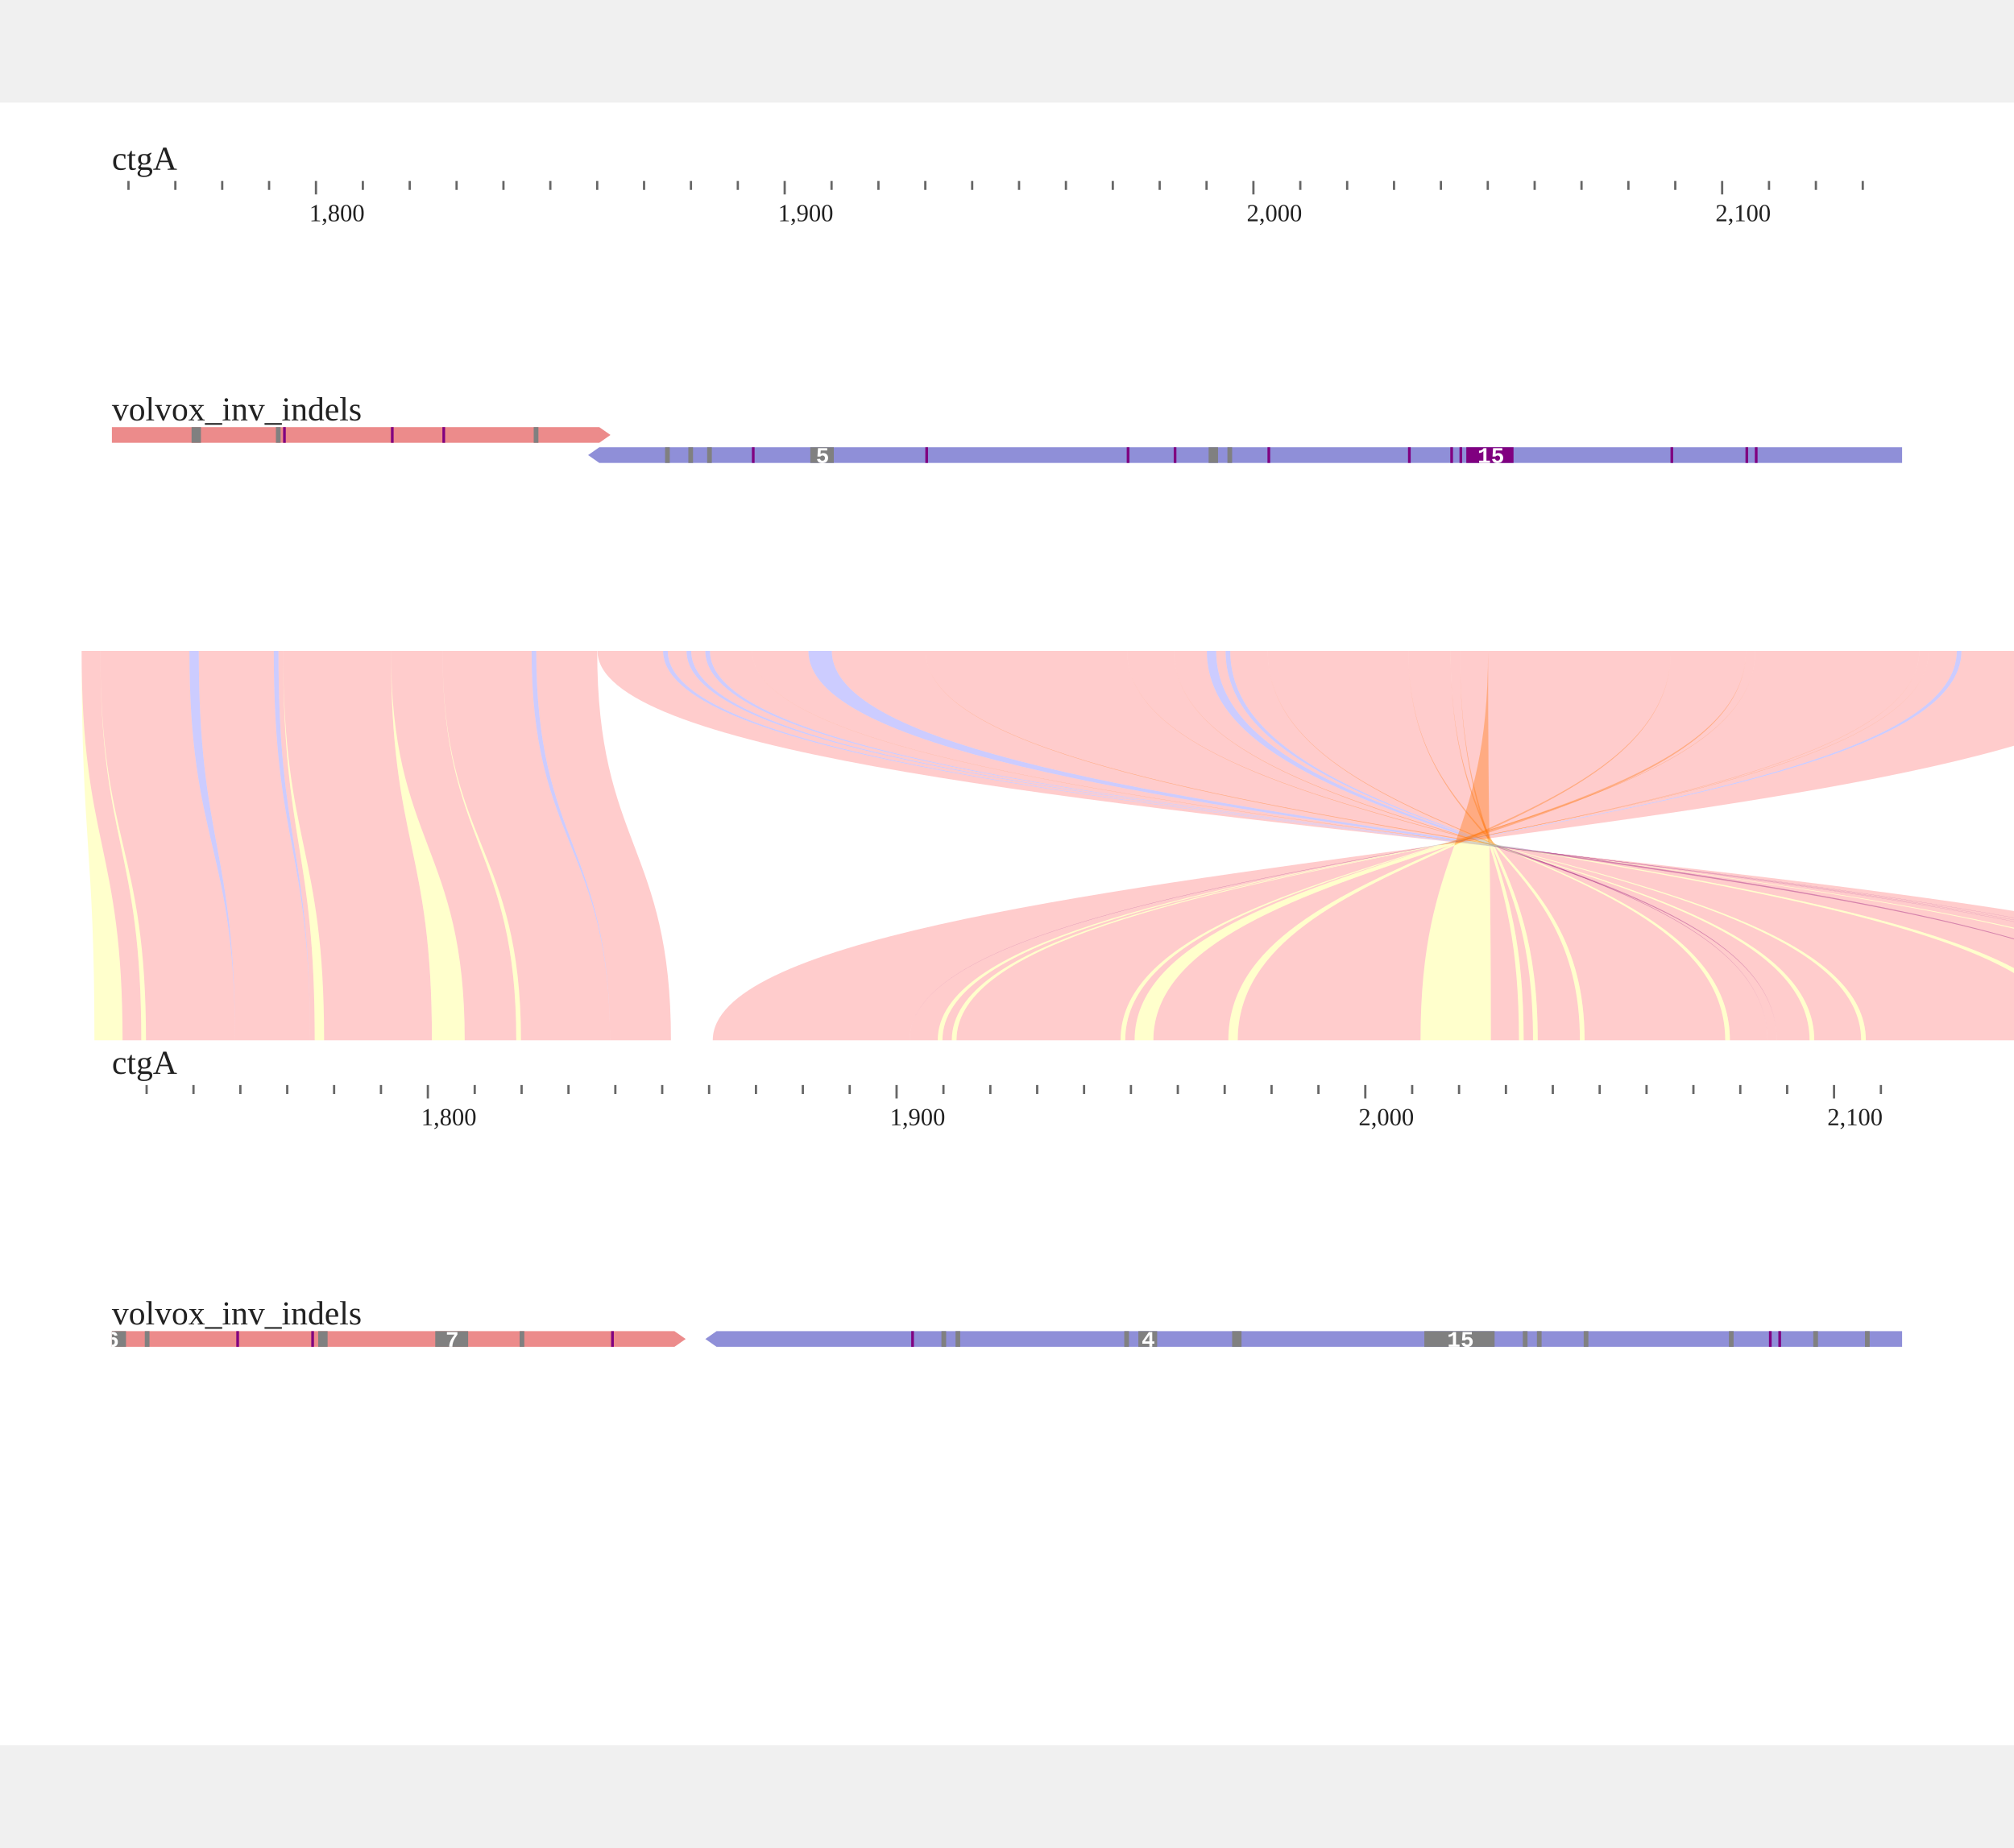
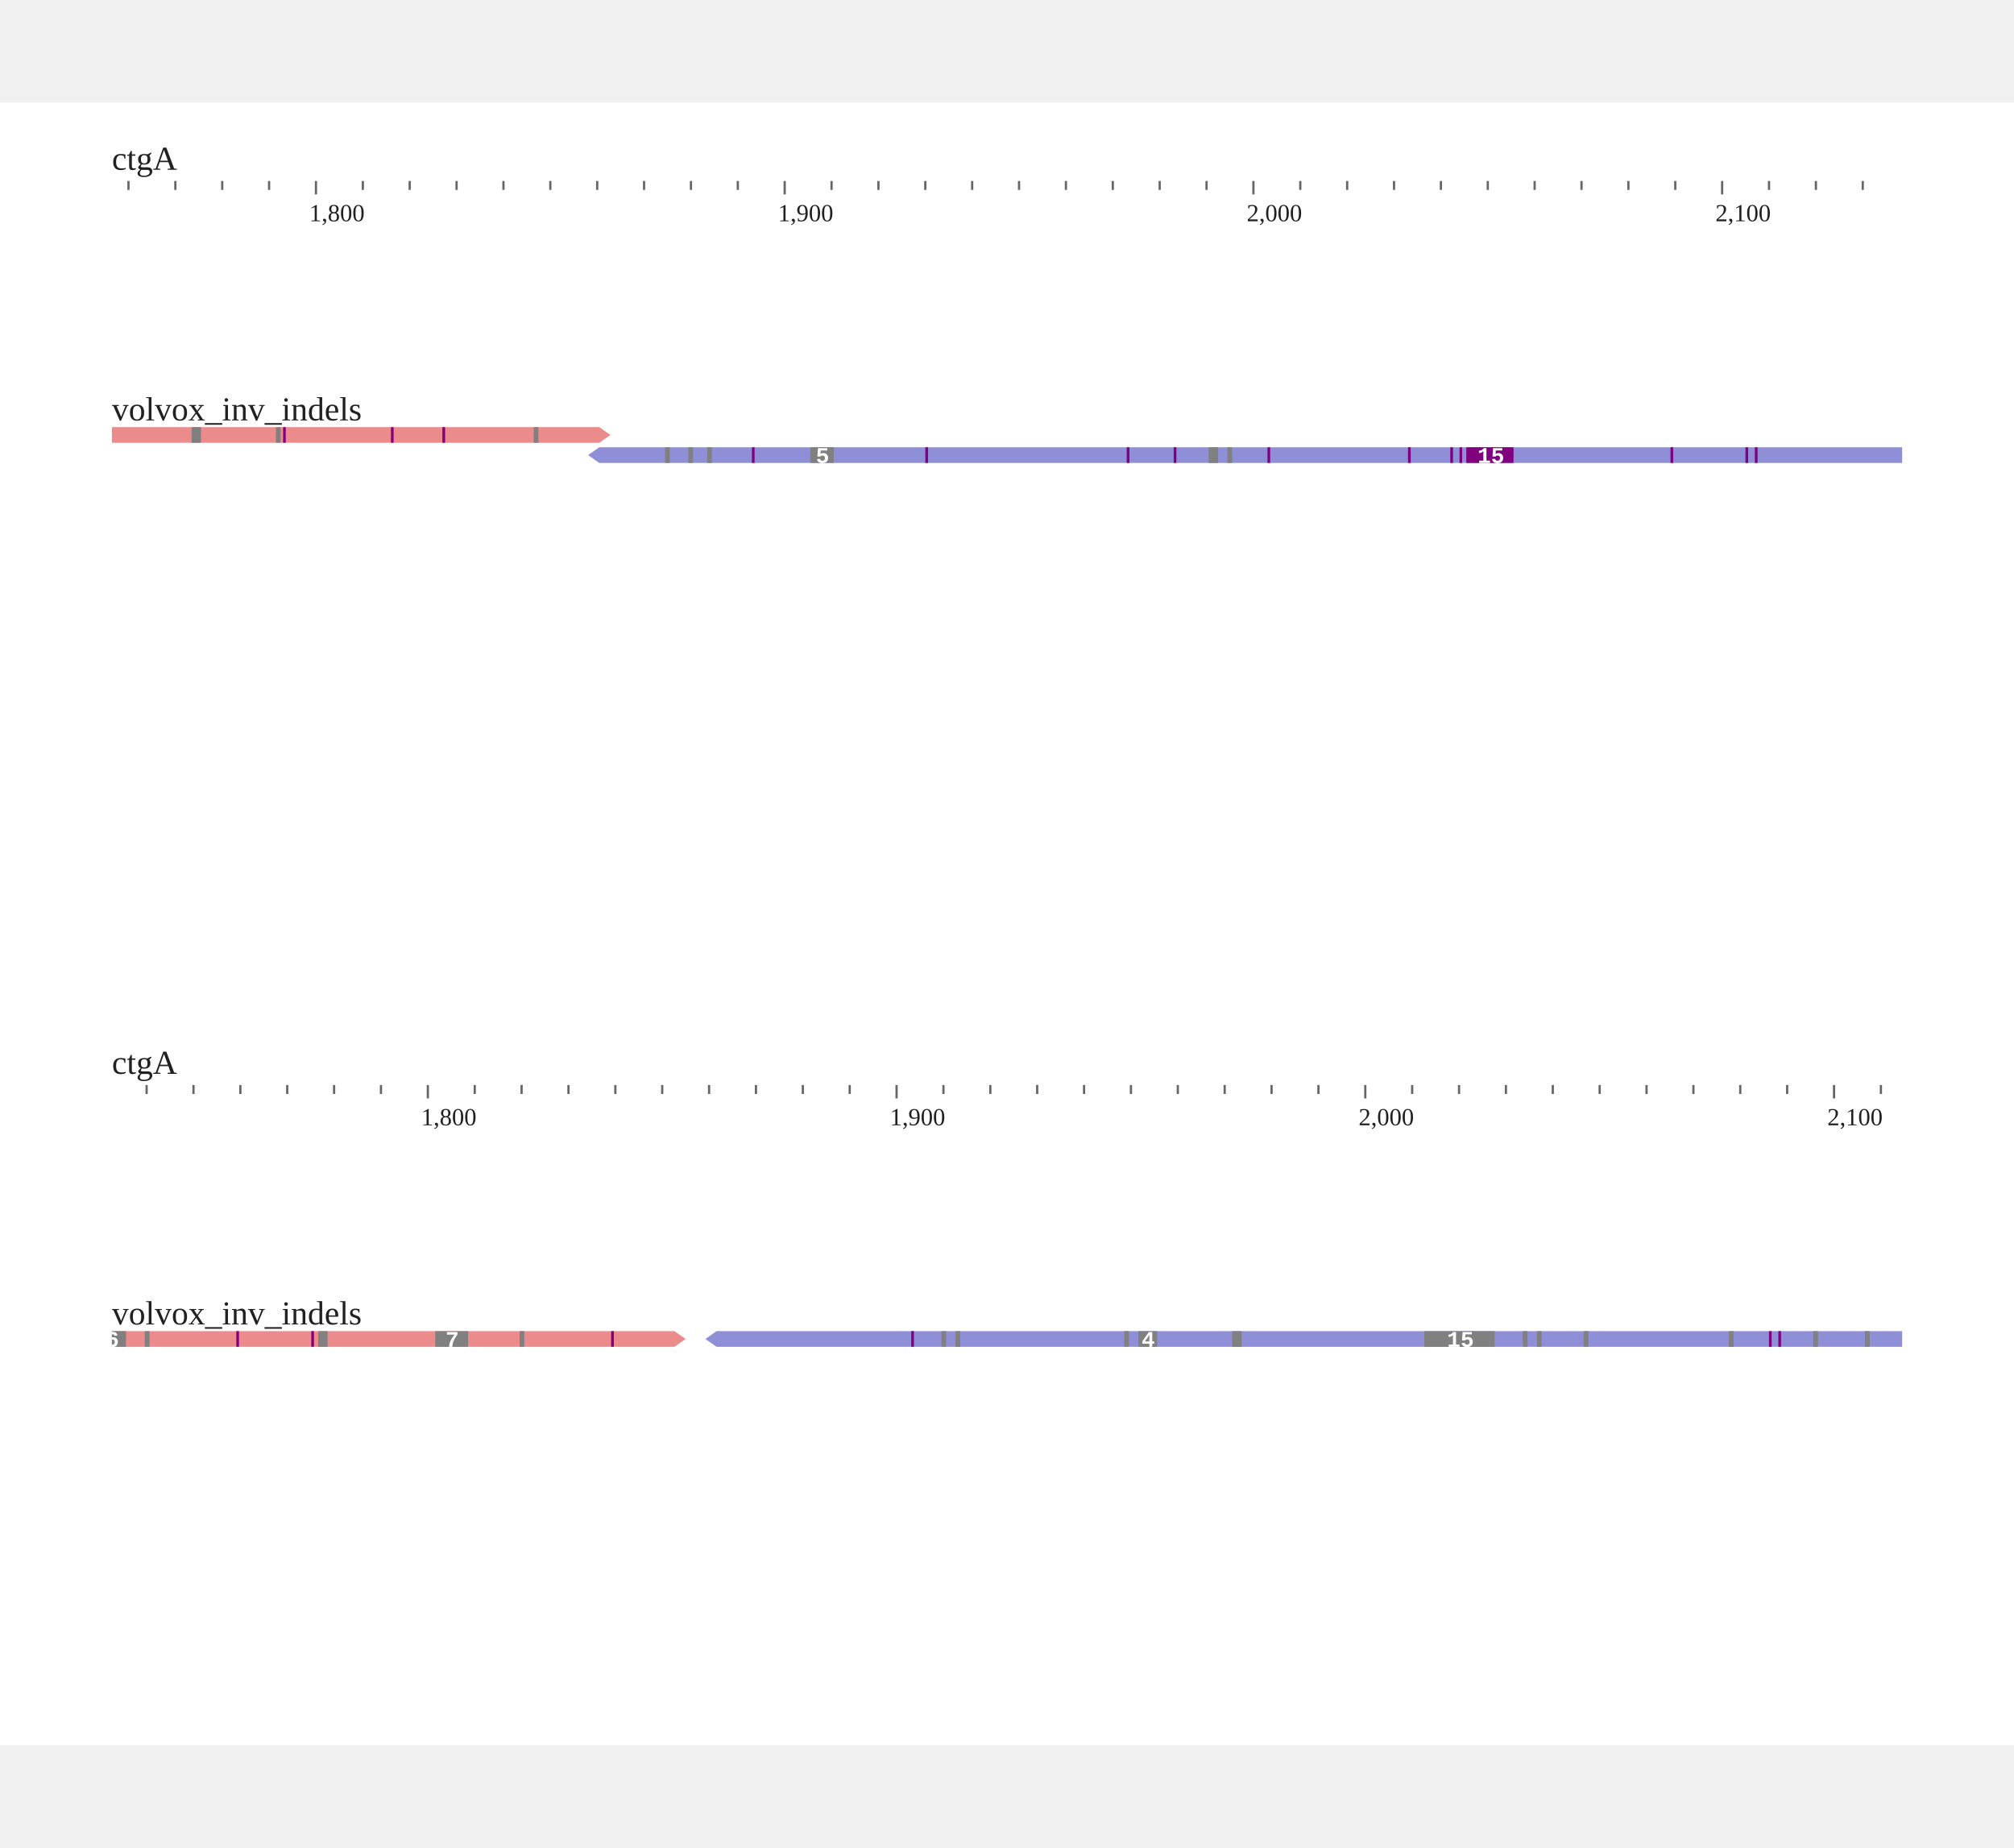
<svg xmlns="http://www.w3.org/2000/svg" width="800" height="734" viewBox="0,0,900,734">
  <rect width="900" height="734" fill="#fff" />
  <g transform="translate(50 15)">
    <defs>
      <clipPath id="clip-ruler">
        <rect x="0" y="0" width="800" height="20" />
      </clipPath>
    </defs>
    <g transform="translate(0 0)">
      <text x="0" y="15" font-size="15" fill="rgba(0, 0, 0, 0.87)">ctgA</text>
      <g transform="translate(0 20)" clip-path="url(#clip-ruler)">
        <line x1="-13.535" x2="-13.535" y1="0" y2="4" stroke-width="1" stroke="rgba(0, 0, 0, 0.6)" />
        <line x1="7.411" x2="7.411" y1="0" y2="4" stroke-width="1" stroke="rgba(0, 0, 0, 0.6)" />
        <line x1="28.357" x2="28.357" y1="0" y2="4" stroke-width="1" stroke="rgba(0, 0, 0, 0.6)" />
        <line x1="49.303" x2="49.303" y1="0" y2="4" stroke-width="1" stroke="rgba(0, 0, 0, 0.6)" />
        <line x1="70.249" x2="70.249" y1="0" y2="4" stroke-width="1" stroke="rgba(0, 0, 0, 0.6)" />
        <line x1="91.195" x2="91.195" y1="0" y2="6" stroke-width="1" stroke="rgba(0, 0, 0, 0.6)" />
        <line x1="112.141" x2="112.141" y1="0" y2="4" stroke-width="1" stroke="rgba(0, 0, 0, 0.6)" />
        <line x1="133.087" x2="133.087" y1="0" y2="4" stroke-width="1" stroke="rgba(0, 0, 0, 0.6)" />
        <line x1="154.033" x2="154.033" y1="0" y2="4" stroke-width="1" stroke="rgba(0, 0, 0, 0.6)" />
        <line x1="174.979" x2="174.979" y1="0" y2="4" stroke-width="1" stroke="rgba(0, 0, 0, 0.6)" />
        <line x1="195.926" x2="195.926" y1="0" y2="4" stroke-width="1" stroke="rgba(0, 0, 0, 0.6)" />
        <line x1="216.872" x2="216.872" y1="0" y2="4" stroke-width="1" stroke="rgba(0, 0, 0, 0.6)" />
        <line x1="237.818" x2="237.818" y1="0" y2="4" stroke-width="1" stroke="rgba(0, 0, 0, 0.6)" />
        <line x1="258.764" x2="258.764" y1="0" y2="4" stroke-width="1" stroke="rgba(0, 0, 0, 0.6)" />
        <line x1="279.71" x2="279.71" y1="0" y2="4" stroke-width="1" stroke="rgba(0, 0, 0, 0.6)" />
        <line x1="300.656" x2="300.656" y1="0" y2="6" stroke-width="1" stroke="rgba(0, 0, 0, 0.6)" />
        <line x1="321.602" x2="321.602" y1="0" y2="4" stroke-width="1" stroke="rgba(0, 0, 0, 0.6)" />
        <line x1="342.548" x2="342.548" y1="0" y2="4" stroke-width="1" stroke="rgba(0, 0, 0, 0.6)" />
        <line x1="363.494" x2="363.494" y1="0" y2="4" stroke-width="1" stroke="rgba(0, 0, 0, 0.6)" />
        <line x1="384.44" x2="384.44" y1="0" y2="4" stroke-width="1" stroke="rgba(0, 0, 0, 0.6)" />
        <line x1="405.386" x2="405.386" y1="0" y2="4" stroke-width="1" stroke="rgba(0, 0, 0, 0.6)" />
        <line x1="426.332" x2="426.332" y1="0" y2="4" stroke-width="1" stroke="rgba(0, 0, 0, 0.6)" />
        <line x1="447.278" x2="447.278" y1="0" y2="4" stroke-width="1" stroke="rgba(0, 0, 0, 0.6)" />
        <line x1="468.224" x2="468.224" y1="0" y2="4" stroke-width="1" stroke="rgba(0, 0, 0, 0.6)" />
        <line x1="489.17" x2="489.17" y1="0" y2="4" stroke-width="1" stroke="rgba(0, 0, 0, 0.6)" />
        <line x1="510.116" x2="510.116" y1="0" y2="6" stroke-width="1" stroke="rgba(0, 0, 0, 0.6)" />
        <line x1="531.062" x2="531.062" y1="0" y2="4" stroke-width="1" stroke="rgba(0, 0, 0, 0.6)" />
        <line x1="552.008" x2="552.008" y1="0" y2="4" stroke-width="1" stroke="rgba(0, 0, 0, 0.6)" />
        <line x1="572.955" x2="572.955" y1="0" y2="4" stroke-width="1" stroke="rgba(0, 0, 0, 0.6)" />
        <line x1="593.901" x2="593.901" y1="0" y2="4" stroke-width="1" stroke="rgba(0, 0, 0, 0.6)" />
        <line x1="614.847" x2="614.847" y1="0" y2="4" stroke-width="1" stroke="rgba(0, 0, 0, 0.6)" />
        <line x1="635.793" x2="635.793" y1="0" y2="4" stroke-width="1" stroke="rgba(0, 0, 0, 0.6)" />
        <line x1="656.739" x2="656.739" y1="0" y2="4" stroke-width="1" stroke="rgba(0, 0, 0, 0.6)" />
        <line x1="677.685" x2="677.685" y1="0" y2="4" stroke-width="1" stroke="rgba(0, 0, 0, 0.6)" />
        <line x1="698.631" x2="698.631" y1="0" y2="4" stroke-width="1" stroke="rgba(0, 0, 0, 0.6)" />
        <line x1="719.577" x2="719.577" y1="0" y2="6" stroke-width="1" stroke="rgba(0, 0, 0, 0.6)" />
        <line x1="740.523" x2="740.523" y1="0" y2="4" stroke-width="1" stroke="rgba(0, 0, 0, 0.6)" />
        <line x1="761.469" x2="761.469" y1="0" y2="4" stroke-width="1" stroke="rgba(0, 0, 0, 0.6)" />
        <line x1="782.415" x2="782.415" y1="0" y2="4" stroke-width="1" stroke="rgba(0, 0, 0, 0.6)" />
        <line x1="803.361" x2="803.361" y1="0" y2="4" stroke-width="1" stroke="rgba(0, 0, 0, 0.6)" />
        <text x="88.195" y="18" font-size="11" fill="rgba(0, 0, 0, 0.87)">1,800</text>
        <text x="297.656" y="18" font-size="11" fill="rgba(0, 0, 0, 0.87)">1,900</text>
        <text x="507.116" y="18" font-size="11" fill="rgba(0, 0, 0, 0.87)">2,000</text>
        <text x="716.577" y="18" font-size="11" fill="rgba(0, 0, 0, 0.87)">2,100</text>
      </g>
    </g>
    <g transform="translate(0 110)">
      <g transform="translate(0 20)">
        <defs>
          <clipPath id="clip-jest-0">
            <rect x="0" y="0" width="800" height="100" />
          </clipPath>
        </defs>
        <g transform="translate(0 0)">
          <g clip-path="url(#clip-jest-0)">
            <g>
              <defs />
              <g>
                <g>
                  <path fill="#EC8B8B" stroke="none" paint-order="stroke fill markers" d=" M -3676 0 L -3676 7 L 217.8 7 L 222.8 3.5 L 217.8 0 Z" />
                  <text fill="#fff" stroke="none" font-family="Courier New,monospace" font-size="10px" font-style="normal" font-weight="bold" text-decoration="normal" x="-3522.723" y="7" text-anchor="start" dominant-baseline="alphabetic">3</text>
                  <text fill="#fff" stroke="none" font-family="Courier New,monospace" font-size="10px" font-style="normal" font-weight="bold" text-decoration="normal" x="-3390.823" y="7" text-anchor="start" dominant-baseline="alphabetic">3</text>
                  <text fill="#fff" stroke="none" font-family="Courier New,monospace" font-size="10px" font-style="normal" font-weight="bold" text-decoration="normal" x="-3348.923" y="7" text-anchor="start" dominant-baseline="alphabetic">3</text>
                  <text fill="#fff" stroke="none" font-family="Courier New,monospace" font-size="10px" font-style="normal" font-weight="bold" text-decoration="normal" x="-3282.923" y="7" text-anchor="start" dominant-baseline="alphabetic">6</text>
                  <text fill="#fff" stroke="none" font-family="Courier New,monospace" font-size="10px" font-style="normal" font-weight="bold" text-decoration="normal" x="-3056.347" y="7" text-anchor="start" dominant-baseline="alphabetic">19</text>
                  <text fill="#fff" stroke="none" font-family="Courier New,monospace" font-size="10px" font-style="normal" font-weight="bold" text-decoration="normal" x="-2628.373" y="7" text-anchor="start" dominant-baseline="alphabetic">5</text>
                  <text fill="#fff" stroke="none" font-family="Courier New,monospace" font-size="10px" font-style="normal" font-weight="bold" text-decoration="normal" x="-2465.697" y="7" text-anchor="start" dominant-baseline="alphabetic">37</text>
                  <text fill="#fff" stroke="none" font-family="Courier New,monospace" font-size="10px" font-style="normal" font-weight="bold" text-decoration="normal" x="-2348.723" y="7" text-anchor="start" dominant-baseline="alphabetic">6</text>
                  <text fill="#fff" stroke="none" font-family="Courier New,monospace" font-size="10px" font-style="normal" font-weight="bold" text-decoration="normal" x="-2328.823" y="7" text-anchor="start" dominant-baseline="alphabetic">3</text>
                  <text fill="#fff" stroke="none" font-family="Courier New,monospace" font-size="10px" font-style="normal" font-weight="bold" text-decoration="normal" x="-2313.123" y="7" text-anchor="start" dominant-baseline="alphabetic">6</text>
                  <text fill="#fff" stroke="none" font-family="Courier New,monospace" font-size="10px" font-style="normal" font-weight="bold" text-decoration="normal" x="-2098.047" y="7" text-anchor="start" dominant-baseline="alphabetic">28</text>
                  <text fill="#fff" stroke="none" font-family="Courier New,monospace" font-size="10px" font-style="normal" font-weight="bold" text-decoration="normal" x="-1361.123" y="7" text-anchor="start" dominant-baseline="alphabetic">3</text>
                  <text fill="#fff" stroke="none" font-family="Courier New,monospace" font-size="10px" font-style="normal" font-weight="bold" text-decoration="normal" x="-1273.123" y="7" text-anchor="start" dominant-baseline="alphabetic">3</text>
                  <text fill="#fff" stroke="none" font-family="Courier New,monospace" font-size="10px" font-style="normal" font-weight="bold" text-decoration="normal" x="-1216.623" y="7" text-anchor="start" dominant-baseline="alphabetic">3</text>
                  <text fill="#fff" stroke="none" font-family="Courier New,monospace" font-size="10px" font-style="normal" font-weight="bold" text-decoration="normal" x="-1190.423" y="7" text-anchor="start" dominant-baseline="alphabetic">4</text>
                  <text fill="#fff" stroke="none" font-family="Courier New,monospace" font-size="10px" font-style="normal" font-weight="bold" text-decoration="normal" x="-449.973" y="7" text-anchor="start" dominant-baseline="alphabetic">3</text>
                  <text fill="#fff" stroke="none" font-family="Courier New,monospace" font-size="10px" font-style="normal" font-weight="bold" text-decoration="normal" x="-217.473" y="7" text-anchor="start" dominant-baseline="alphabetic">5</text>
                  <rect fill="#808080" stroke="none" x="35.6" y="0" width="4.2" height="7" />
                  <rect fill="#808080" stroke="none" x="73.3" y="0" width="2.1" height="7" />
                  <rect fill="purple" stroke="none" x="76.5" y="0" width="1.2" height="7" />
                  <rect fill="purple" stroke="none" x="124.7" y="0" width="1.2" height="7" />
                  <rect fill="purple" stroke="none" x="147.7" y="0" width="1.2" height="7" />
                  <rect fill="#808080" stroke="none" x="188.5" y="0" width="2.1" height="7" />
                  <text fill="white" stroke="none" font-family="Courier New,monospace" font-size="10px" font-style="normal" font-weight="bold" text-decoration="normal" x="-1888.647" y="7" text-anchor="start" dominant-baseline="alphabetic">42</text>
                  <text fill="white" stroke="none" font-family="Courier New,monospace" font-size="10px" font-style="normal" font-weight="bold" text-decoration="normal" x="-1400.547" y="7" text-anchor="start" dominant-baseline="alphabetic">10</text>
                  <path fill="#8F8FD8" stroke="none" paint-order="stroke fill markers" d=" M 212.8 12.5 L 217.8 16 L 915.3 16 L 915.3 9 L 217.8 9 Z" />
                  <rect fill="#808080" stroke="none" x="247.2" y="9" width="2.1" height="7" />
                  <rect fill="#808080" stroke="none" x="257.6" y="9" width="2.1" height="7" />
                  <rect fill="#808080" stroke="none" x="266" y="9" width="2.1" height="7" />
                  <rect fill="purple" stroke="none" x="286" y="9" width="1.2" height="7" />
                  <rect fill="#808080" stroke="none" x="312.1" y="9" width="10.5" height="7" />
                  <text fill="#fff" stroke="none" font-family="Courier New,monospace" font-size="10px" font-style="normal" font-weight="bold" text-decoration="normal" x="314.577" y="16" text-anchor="start" dominant-baseline="alphabetic">5</text>
                  <rect fill="purple" stroke="none" x="363.5" y="9" width="1.2" height="7" />
                  <rect fill="purple" stroke="none" x="453.5" y="9" width="1.2" height="7" />
                  <rect fill="purple" stroke="none" x="474.5" y="9" width="1.2" height="7" />
                  <rect fill="#808080" stroke="none" x="490.1" y="9" width="4.2" height="7" />
                  <rect fill="#808080" stroke="none" x="498.5" y="9" width="2.1" height="7" />
                  <rect fill="purple" stroke="none" x="516.4" y="9" width="1.2" height="7" />
                  <rect fill="purple" stroke="none" x="579.2" y="9" width="1.2" height="7" />
                  <rect fill="purple" stroke="none" x="598.1" y="9" width="1.2" height="7" />
                  <rect fill="purple" stroke="none" x="602.2" y="9" width="1.2" height="7" />
                  <rect fill="purple" stroke="none" x="696.5" y="9" width="1.2" height="7" />
                  <rect fill="purple" stroke="none" x="730" y="9" width="1.2" height="7" />
                  <rect fill="purple" stroke="none" x="734.2" y="9" width="1.2" height="7" />
                  <rect fill="purple" stroke="none" x="605.253" y="9" width="21.094" height="7" />
                  <text fill="white" stroke="none" font-family="Courier New,monospace" font-size="10px" font-style="normal" font-weight="bold" text-decoration="normal" x="610.253" y="16" text-anchor="start" dominant-baseline="alphabetic">15</text>
                </g>
              </g>
            </g>
          </g>
        </g>
      </g>
      <g>
        <text x="0" y="17" fill="rgba(0, 0, 0, 0.87)" font-size="15">volvox_inv_indels</text>
      </g>
    </g>
  </g>
  <g transform="translate(50 245)">
    <g>
      <defs />
      <g>
        <g>
          <path fill="none" stroke="#f003" paint-order="fill stroke markers" d="" stroke-miterlimit="10" />
-           <path fill="#ff03" stroke="none" paint-order="stroke fill markers" d=" M -13.535 0 L -13.535 0 C -13.535 87 4.762 87 4.762 174 L -7.806 174 C -7.806 87 -13.535 87 -13.535 0 Z" />
-           <path fill="#f003" stroke="none" paint-order="stroke fill markers" d=" M -13.535 0 L -5.157 0 C -5.157 87 13.141 87 13.141 174 L 4.762 174 C 4.762 87 -13.535 87 -13.535 0 Z" />
-           <path fill="#ff03" stroke="none" paint-order="stroke fill markers" d=" M -5.157 0 L -5.157 0 C -5.157 87 15.235 87 15.235 174 L 13.141 174 C 13.141 87 -5.157 87 -5.157 0 Z" />
-           <path fill="#f003" stroke="none" paint-order="stroke fill markers" d=" M -5.157 0 L 34.641 0 C 34.641 87 55.033 87 55.033 174 L 15.235 174 C 15.235 87 -5.157 87 -5.157 0 Z" />
-           <path fill="#00f3" stroke="none" paint-order="stroke fill markers" d=" M 34.641 0 L 38.83 0 C 38.83 87 55.033 87 55.033 174 L 55.033 174 C 55.033 87 34.641 87 34.641 0 Z" />
-           <path fill="#f003" stroke="none" paint-order="stroke fill markers" d=" M 38.83 0 L 72.344 0 C 72.344 87 88.546 87 88.546 174 L 55.033 174 C 55.033 87 38.83 87 38.83 0 Z" />
-           <path fill="#00f3" stroke="none" paint-order="stroke fill markers" d=" M 72.344 0 L 74.438 0 C 74.438 87 88.546 87 88.546 174 L 88.546 174 C 88.546 87 72.344 87 72.344 0 Z" />
-           <path fill="#f003" stroke="none" paint-order="stroke fill markers" d=" M 74.438 0 L 76.533 0 C 76.533 87 90.641 87 90.641 174 L 88.546 174 C 88.546 87 74.438 87 74.438 0 Z" />
-           <path fill="#ff03" stroke="none" paint-order="stroke fill markers" d=" M 76.533 0 L 76.533 0 C 76.533 87 94.83 87 94.83 174 L 90.641 174 C 90.641 87 76.533 87 76.533 0 Z" />
-           <path fill="#f003" stroke="none" paint-order="stroke fill markers" d=" M 76.533 0 L 124.709 0 C 124.709 87 143.006 87 143.006 174 L 94.83 174 C 94.83 87 76.533 87 76.533 0 Z" />
-           <path fill="#ff03" stroke="none" paint-order="stroke fill markers" d=" M 124.709 0 L 124.709 0 C 124.709 87 157.668 87 157.668 174 L 143.006 174 C 143.006 87 124.709 87 124.709 0 Z" />
-           <path fill="#f003" stroke="none" paint-order="stroke fill markers" d=" M 124.709 0 L 147.75 0 C 147.75 87 180.709 87 180.709 174 L 157.668 174 C 157.668 87 124.709 87 124.709 0 Z" />
-           <path fill="#ff03" stroke="none" paint-order="stroke fill markers" d=" M 147.75 0 L 147.75 0 C 147.75 87 182.804 87 182.804 174 L 180.709 174 C 180.709 87 147.75 87 147.75 0 Z" />
-           <path fill="#f003" stroke="none" paint-order="stroke fill markers" d=" M 147.75 0 L 187.547 0 C 187.547 87 222.601 87 222.601 174 L 182.804 174 C 182.804 87 147.75 87 147.75 0 Z" />
-           <path fill="#00f3" stroke="none" paint-order="stroke fill markers" d=" M 187.547 0 L 189.642 0 C 189.642 87 222.601 87 222.601 174 L 222.601 174 C 222.601 87 187.547 87 187.547 0 Z" />
-           <path fill="#f003" stroke="none" paint-order="stroke fill markers" d=" M 189.642 0 L 216.872 0 C 216.872 87 249.831 87 249.831 174 L 222.601 174 C 222.601 87 189.642 87 189.642 0 Z" />
-           <path fill="#f003" stroke="none" paint-order="stroke fill markers" d=" M 217 0 L 246.324 0 C 246.324 87 980.676 87 980.676 174 L 1010 174 C 1010 87 217 87 217 0 Z" />
-           <path fill="#00f3" stroke="none" paint-order="stroke fill markers" d=" M 246.324 0 L 248.419 0 C 248.419 87 980.676 87 980.676 174 L 980.676 174 C 980.676 87 246.324 87 246.324 0 Z" />
-           <path fill="#f003" stroke="none" paint-order="stroke fill markers" d=" M 248.419 0 L 256.798 0 C 256.798 87 972.297 87 972.297 174 L 980.676 174 C 980.676 87 248.419 87 248.419 0 Z" />
-           <path fill="#00f3" stroke="none" paint-order="stroke fill markers" d=" M 256.798 0 L 258.892 0 C 258.892 87 972.297 87 972.297 174 L 972.297 174 C 972.297 87 256.798 87 256.798 0 Z" />
-           <path fill="#f003" stroke="none" paint-order="stroke fill markers" d=" M 258.892 0 L 265.176 0 C 265.176 87 966.013 87 966.013 174 L 972.297 174 C 972.297 87 258.892 87 258.892 0 Z" />
-           <path fill="#00f3" stroke="none" paint-order="stroke fill markers" d=" M 265.176 0 L 267.271 0 C 267.271 87 966.013 87 966.013 174 L 966.013 174 C 966.013 87 265.176 87 265.176 0 Z" />
-           <path fill="#f003" stroke="none" paint-order="stroke fill markers" d=" M 267.271 0 L 286.122 0 C 286.122 87 947.162 87 947.162 174 L 966.013 174 C 966.013 87 267.271 87 267.271 0 Z" />
-           <path fill="#ff03" stroke="none" paint-order="stroke fill markers" d=" M 286.122 0 L 286.122 0 C 286.122 87 945.067 87 945.067 174 L 947.162 174 C 947.162 87 286.122 87 286.122 0 Z" />
-           <path fill="#f003" stroke="none" paint-order="stroke fill markers" d=" M 286.122 0 L 311.257 0 C 311.257 87 919.932 87 919.932 174 L 945.067 174 C 945.067 87 286.122 87 286.122 0 Z" />
-           <path fill="#00f3" stroke="none" paint-order="stroke fill markers" d=" M 311.257 0 L 321.73 0 C 321.73 87 919.932 87 919.932 174 L 919.932 174 C 919.932 87 311.257 87 311.257 0 Z" />
-           <path fill="#f003" stroke="none" paint-order="stroke fill markers" d=" M 321.73 0 L 363.622 0 C 363.622 87 878.04 87 878.04 174 L 919.932 174 C 919.932 87 321.73 87 321.73 0 Z" />
-           <path fill="#ff03" stroke="none" paint-order="stroke fill markers" d=" M 363.622 0 L 363.622 0 C 363.622 87 873.851 87 873.851 174 L 878.04 174 C 878.04 87 363.622 87 363.622 0 Z" />
-           <path fill="#f003" stroke="none" paint-order="stroke fill markers" d=" M 363.622 0 L 453.69 0 C 453.69 87 783.783 87 783.783 174 L 873.851 174 C 873.851 87 363.622 87 363.622 0 Z" />
-           <path fill="#ff03" stroke="none" paint-order="stroke fill markers" d=" M 453.69 0 L 453.69 0 C 453.69 87 781.688 87 781.688 174 L 783.783 174 C 783.783 87 453.69 87 453.69 0 Z" />
-           <path fill="#f003" stroke="none" paint-order="stroke fill markers" d=" M 453.69 0 L 474.636 0 C 474.636 87 760.742 87 760.742 174 L 781.688 174 C 781.688 87 453.69 87 453.69 0 Z" />
-           <path fill="#ff03" stroke="none" paint-order="stroke fill markers" d=" M 474.636 0 L 474.636 0 C 474.636 87 758.647 87 758.647 174 L 760.742 174 C 760.742 87 474.636 87 474.636 0 Z" />
-           <path fill="#f003" stroke="none" paint-order="stroke fill markers" d=" M 474.636 0 L 489.299 0 C 489.299 87 743.985 87 743.985 174 L 758.647 174 C 758.647 87 474.636 87 474.636 0 Z" />
-           <path fill="#00f3" stroke="none" paint-order="stroke fill markers" d=" M 489.299 0 L 493.488 0 C 493.488 87 743.985 87 743.985 174 L 743.985 174 C 743.985 87 489.299 87 489.299 0 Z" />
-           <path fill="#f003" stroke="none" paint-order="stroke fill markers" d=" M 493.488 0 L 497.677 0 C 497.677 87 739.796 87 739.796 174 L 743.985 174 C 743.985 87 493.488 87 493.488 0 Z" />
-           <path fill="#00f3" stroke="none" paint-order="stroke fill markers" d=" M 497.677 0 L 499.772 0 C 499.772 87 739.796 87 739.796 174 L 739.796 174 C 739.796 87 497.677 87 497.677 0 Z" />
-           <path fill="#f003" stroke="none" paint-order="stroke fill markers" d=" M 499.772 0 L 516.529 0 C 516.529 87 723.039 87 723.039 174 L 739.796 174 C 739.796 87 499.772 87 499.772 0 Z" />
-           <path fill="#ff03" stroke="none" paint-order="stroke fill markers" d=" M 516.529 0 L 516.529 0 C 516.529 87 720.944 87 720.944 174 L 723.039 174 C 723.039 87 516.529 87 516.529 0 Z" />
-           <path fill="#f003" stroke="none" paint-order="stroke fill markers" d=" M 516.529 0 L 579.367 0 C 579.367 87 658.106 87 658.106 174 L 720.944 174 C 720.944 87 516.529 87 516.529 0 Z" />
-           <path fill="#ff03" stroke="none" paint-order="stroke fill markers" d=" M 579.367 0 L 579.367 0 C 579.367 87 656.012 87 656.012 174 L 658.106 174 C 658.106 87 579.367 87 579.367 0 Z" />
-           <path fill="#f003" stroke="none" paint-order="stroke fill markers" d=" M 579.367 0 L 598.218 0 C 598.218 87 637.16 87 637.16 174 L 656.012 174 C 656.012 87 579.367 87 579.367 0 Z" />
-           <path fill="#ff03" stroke="none" paint-order="stroke fill markers" d=" M 598.218 0 L 598.218 0 C 598.218 87 635.066 87 635.066 174 L 637.16 174 C 637.16 87 598.218 87 598.218 0 Z" />
-           <path fill="#f003" stroke="none" paint-order="stroke fill markers" d=" M 598.218 0 L 602.407 0 C 602.407 87 630.876 87 630.876 174 L 635.066 174 C 635.066 87 598.218 87 598.218 0 Z" />
-           <path fill="#ff03" stroke="none" paint-order="stroke fill markers" d=" M 602.407 0 L 602.407 0 C 602.407 87 628.782 87 628.782 174 L 630.876 174 C 630.876 87 602.407 87 602.407 0 Z" />
-           <path fill="#f003" stroke="none" paint-order="stroke fill markers" d=" M 602.407 0 L 614.975 0 C 614.975 87 616.214 87 616.214 174 L 628.782 174 C 628.782 87 602.407 87 602.407 0 Z" />
-           <path fill="#ff03" stroke="none" paint-order="stroke fill markers" d=" M 614.975 0 L 614.975 0 C 614.975 87 584.795 87 584.795 174 L 616.214 174 C 616.214 87 614.975 87 614.975 0 Z" />
-           <path fill="#f003" stroke="none" paint-order="stroke fill markers" d=" M 614.975 0 L 696.665 0 C 696.665 87 503.105 87 503.105 174 L 584.795 174 C 584.795 87 614.975 87 614.975 0 Z" />
-           <path fill="#ff03" stroke="none" paint-order="stroke fill markers" d=" M 696.665 0 L 696.665 0 C 696.665 87 498.916 87 498.916 174 L 503.105 174 C 503.105 87 696.665 87 696.665 0 Z" />
-           <path fill="#f003" stroke="none" paint-order="stroke fill markers" d=" M 696.665 0 L 730.178 0 C 730.178 87 465.403 87 465.403 174 L 498.916 174 C 498.916 87 696.665 87 696.665 0 Z" />
-           <path fill="#ff03" stroke="none" paint-order="stroke fill markers" d=" M 730.178 0 L 730.178 0 C 730.178 87 457.024 87 457.024 174 L 465.403 174 C 465.403 87 730.178 87 730.178 0 Z" />
-           <path fill="#f003" stroke="none" paint-order="stroke fill markers" d=" M 730.178 0 L 734.368 0 C 734.368 87 452.835 87 452.835 174 L 457.024 174 C 457.024 87 730.178 87 730.178 0 Z" />
-           <path fill="#ff03" stroke="none" paint-order="stroke fill markers" d=" M 734.368 0 L 734.368 0 C 734.368 87 450.74 87 450.74 174 L 452.835 174 C 452.835 87 734.368 87 734.368 0 Z" />
-           <path fill="#f003" stroke="none" paint-order="stroke fill markers" d=" M 734.368 0 L 807.679 0 C 807.679 87 377.429 87 377.429 174 L 450.74 174 C 450.74 87 734.368 87 734.368 0 Z" />
-           <path fill="#ff03" stroke="none" paint-order="stroke fill markers" d=" M 807.679 0 L 807.679 0 C 807.679 87 375.335 87 375.335 174 L 377.429 174 C 377.429 87 807.679 87 807.679 0 Z" />
-           <path fill="#f003" stroke="none" paint-order="stroke fill markers" d=" M 807.679 0 L 811.868 0 C 811.868 87 371.145 87 371.145 174 L 375.335 174 C 375.335 87 807.679 87 807.679 0 Z" />
-           <path fill="#ff03" stroke="none" paint-order="stroke fill markers" d=" M 811.868 0 L 811.868 0 C 811.868 87 369.051 87 369.051 174 L 371.145 174 C 371.145 87 811.868 87 811.868 0 Z" />
-           <path fill="#f003" stroke="none" paint-order="stroke fill markers" d=" M 811.868 0 L 824.436 0 C 824.436 87 356.483 87 356.483 174 L 369.051 174 C 369.051 87 811.868 87 811.868 0 Z" />
-           <path fill="#00f3" stroke="none" paint-order="stroke fill markers" d=" M 824.436 0 L 826.53 0 C 826.53 87 356.483 87 356.483 174 L 356.483 174 C 356.483 87 824.436 87 824.436 0 Z" />
-           <path fill="#f003" stroke="none" paint-order="stroke fill markers" d=" M 826.53 0 L 914.504 0 C 914.504 87 268.51 87 268.51 174 L 356.483 174 C 356.483 87 826.53 87 826.53 0 Z" />
        </g>
      </g>
    </g>
  </g>
  <g transform="translate(50 419)">
    <defs>
      <clipPath id="clip-ruler">
        <rect x="0" y="0" width="800" height="20" />
      </clipPath>
    </defs>
    <g transform="translate(0 0)">
      <text x="0" y="15" font-size="15" fill="rgba(0, 0, 0, 0.87)">ctgA</text>
      <g transform="translate(0 20)" clip-path="url(#clip-ruler)">
        <line x1="-5.427" x2="-5.427" y1="0" y2="4" stroke-width="1" stroke="rgba(0, 0, 0, 0.6)" />
        <line x1="15.519" x2="15.519" y1="0" y2="4" stroke-width="1" stroke="rgba(0, 0, 0, 0.6)" />
        <line x1="36.465" x2="36.465" y1="0" y2="4" stroke-width="1" stroke="rgba(0, 0, 0, 0.6)" />
        <line x1="57.411" x2="57.411" y1="0" y2="4" stroke-width="1" stroke="rgba(0, 0, 0, 0.6)" />
        <line x1="78.357" x2="78.357" y1="0" y2="4" stroke-width="1" stroke="rgba(0, 0, 0, 0.6)" />
        <line x1="99.303" x2="99.303" y1="0" y2="4" stroke-width="1" stroke="rgba(0, 0, 0, 0.6)" />
        <line x1="120.249" x2="120.249" y1="0" y2="4" stroke-width="1" stroke="rgba(0, 0, 0, 0.6)" />
        <line x1="141.195" x2="141.195" y1="0" y2="6" stroke-width="1" stroke="rgba(0, 0, 0, 0.6)" />
        <line x1="162.141" x2="162.141" y1="0" y2="4" stroke-width="1" stroke="rgba(0, 0, 0, 0.6)" />
        <line x1="183.087" x2="183.087" y1="0" y2="4" stroke-width="1" stroke="rgba(0, 0, 0, 0.6)" />
        <line x1="204.033" x2="204.033" y1="0" y2="4" stroke-width="1" stroke="rgba(0, 0, 0, 0.6)" />
        <line x1="224.979" x2="224.979" y1="0" y2="4" stroke-width="1" stroke="rgba(0, 0, 0, 0.6)" />
        <line x1="245.926" x2="245.926" y1="0" y2="4" stroke-width="1" stroke="rgba(0, 0, 0, 0.6)" />
        <line x1="266.872" x2="266.872" y1="0" y2="4" stroke-width="1" stroke="rgba(0, 0, 0, 0.6)" />
        <line x1="287.818" x2="287.818" y1="0" y2="4" stroke-width="1" stroke="rgba(0, 0, 0, 0.6)" />
        <line x1="308.764" x2="308.764" y1="0" y2="4" stroke-width="1" stroke="rgba(0, 0, 0, 0.6)" />
        <line x1="329.71" x2="329.71" y1="0" y2="4" stroke-width="1" stroke="rgba(0, 0, 0, 0.6)" />
        <line x1="350.656" x2="350.656" y1="0" y2="6" stroke-width="1" stroke="rgba(0, 0, 0, 0.6)" />
        <line x1="371.602" x2="371.602" y1="0" y2="4" stroke-width="1" stroke="rgba(0, 0, 0, 0.6)" />
        <line x1="392.548" x2="392.548" y1="0" y2="4" stroke-width="1" stroke="rgba(0, 0, 0, 0.6)" />
        <line x1="413.494" x2="413.494" y1="0" y2="4" stroke-width="1" stroke="rgba(0, 0, 0, 0.6)" />
        <line x1="434.44" x2="434.44" y1="0" y2="4" stroke-width="1" stroke="rgba(0, 0, 0, 0.6)" />
        <line x1="455.386" x2="455.386" y1="0" y2="4" stroke-width="1" stroke="rgba(0, 0, 0, 0.6)" />
        <line x1="476.332" x2="476.332" y1="0" y2="4" stroke-width="1" stroke="rgba(0, 0, 0, 0.6)" />
        <line x1="497.278" x2="497.278" y1="0" y2="4" stroke-width="1" stroke="rgba(0, 0, 0, 0.6)" />
        <line x1="518.224" x2="518.224" y1="0" y2="4" stroke-width="1" stroke="rgba(0, 0, 0, 0.6)" />
        <line x1="539.17" x2="539.17" y1="0" y2="4" stroke-width="1" stroke="rgba(0, 0, 0, 0.6)" />
        <line x1="560.116" x2="560.116" y1="0" y2="6" stroke-width="1" stroke="rgba(0, 0, 0, 0.6)" />
        <line x1="581.062" x2="581.062" y1="0" y2="4" stroke-width="1" stroke="rgba(0, 0, 0, 0.6)" />
        <line x1="602.008" x2="602.008" y1="0" y2="4" stroke-width="1" stroke="rgba(0, 0, 0, 0.6)" />
        <line x1="622.955" x2="622.955" y1="0" y2="4" stroke-width="1" stroke="rgba(0, 0, 0, 0.6)" />
        <line x1="643.901" x2="643.901" y1="0" y2="4" stroke-width="1" stroke="rgba(0, 0, 0, 0.6)" />
        <line x1="664.847" x2="664.847" y1="0" y2="4" stroke-width="1" stroke="rgba(0, 0, 0, 0.6)" />
        <line x1="685.793" x2="685.793" y1="0" y2="4" stroke-width="1" stroke="rgba(0, 0, 0, 0.6)" />
        <line x1="706.739" x2="706.739" y1="0" y2="4" stroke-width="1" stroke="rgba(0, 0, 0, 0.6)" />
        <line x1="727.685" x2="727.685" y1="0" y2="4" stroke-width="1" stroke="rgba(0, 0, 0, 0.6)" />
        <line x1="748.631" x2="748.631" y1="0" y2="4" stroke-width="1" stroke="rgba(0, 0, 0, 0.6)" />
        <line x1="769.577" x2="769.577" y1="0" y2="6" stroke-width="1" stroke="rgba(0, 0, 0, 0.6)" />
        <line x1="790.523" x2="790.523" y1="0" y2="4" stroke-width="1" stroke="rgba(0, 0, 0, 0.6)" />
        <line x1="811.469" x2="811.469" y1="0" y2="4" stroke-width="1" stroke="rgba(0, 0, 0, 0.6)" />
        <text x="138.195" y="18" font-size="11" fill="rgba(0, 0, 0, 0.87)">1,800</text>
        <text x="347.656" y="18" font-size="11" fill="rgba(0, 0, 0, 0.87)">1,900</text>
        <text x="557.116" y="18" font-size="11" fill="rgba(0, 0, 0, 0.87)">2,000</text>
        <text x="766.577" y="18" font-size="11" fill="rgba(0, 0, 0, 0.87)">2,100</text>
      </g>
    </g>
    <g transform="translate(0 110)">
      <g transform="translate(0 20)">
        <defs>
          <clipPath id="clip-jest-0">
            <rect x="0" y="0" width="800" height="100" />
          </clipPath>
        </defs>
        <g transform="translate(0 0)">
          <g clip-path="url(#clip-jest-0)">
            <g>
              <defs />
              <g>
                <g>
                  <path fill="#EC8B8B" stroke="none" paint-order="stroke fill markers" d=" M -3619.5 0 L -3619.5 7 L 251.4 7 L 256.4 3.5 L 251.4 0 Z" />
                  <text fill="#fff" stroke="none" font-family="Courier New,monospace" font-size="10px" font-style="normal" font-weight="bold" text-decoration="normal" x="-3562.523" y="7" text-anchor="start" dominant-baseline="alphabetic">3</text>
                  <text fill="#fff" stroke="none" font-family="Courier New,monospace" font-size="10px" font-style="normal" font-weight="bold" text-decoration="normal" x="-3254.623" y="7" text-anchor="start" dominant-baseline="alphabetic">3</text>
                  <text fill="#fff" stroke="none" font-family="Courier New,monospace" font-size="10px" font-style="normal" font-weight="bold" text-decoration="normal" x="-2551.873" y="7" text-anchor="start" dominant-baseline="alphabetic">4</text>
                  <text fill="#fff" stroke="none" font-family="Courier New,monospace" font-size="10px" font-style="normal" font-weight="bold" text-decoration="normal" x="-2374.923" y="7" text-anchor="start" dominant-baseline="alphabetic">5</text>
                  <text fill="#fff" stroke="none" font-family="Courier New,monospace" font-size="10px" font-style="normal" font-weight="bold" text-decoration="normal" x="-2352.923" y="7" text-anchor="start" dominant-baseline="alphabetic">8</text>
                  <text fill="#fff" stroke="none" font-family="Courier New,monospace" font-size="10px" font-style="normal" font-weight="bold" text-decoration="normal" x="-2329.873" y="7" text-anchor="start" dominant-baseline="alphabetic">4</text>
                  <text fill="#fff" stroke="none" font-family="Courier New,monospace" font-size="10px" font-style="normal" font-weight="bold" text-decoration="normal" x="-1976.547" y="7" text-anchor="start" dominant-baseline="alphabetic">42</text>
                  <text fill="#fff" stroke="none" font-family="Courier New,monospace" font-size="10px" font-style="normal" font-weight="bold" text-decoration="normal" x="-1505.623" y="7" text-anchor="start" dominant-baseline="alphabetic">3</text>
                  <text fill="#fff" stroke="none" font-family="Courier New,monospace" font-size="10px" font-style="normal" font-weight="bold" text-decoration="normal" x="-1398.447" y="7" text-anchor="start" dominant-baseline="alphabetic">10</text>
                  <text fill="#fff" stroke="none" font-family="Courier New,monospace" font-size="10px" font-style="normal" font-weight="bold" text-decoration="normal" x="-423.773" y="7" text-anchor="start" dominant-baseline="alphabetic">6</text>
                  <text fill="#fff" stroke="none" font-family="Courier New,monospace" font-size="10px" font-style="normal" font-weight="bold" text-decoration="normal" x="-177.673" y="7" text-anchor="start" dominant-baseline="alphabetic">7</text>
                  <text fill="#fff" stroke="none" font-family="Courier New,monospace" font-size="10px" font-style="normal" font-weight="bold" text-decoration="normal" x="-137.873" y="7" text-anchor="start" dominant-baseline="alphabetic">5</text>
                  <rect fill="#808080" stroke="none" x="-6.3" y="0" width="12.6" height="7" />
                  <text fill="#fff" stroke="none" font-family="Courier New,monospace" font-size="10px" font-style="normal" font-weight="bold" text-decoration="normal" x="-2.773" y="7" text-anchor="start" dominant-baseline="alphabetic">6</text>
                  <rect fill="#808080" stroke="none" x="14.7" y="0" width="2.1" height="7" />
                  <rect fill="purple" stroke="none" x="55.6" y="0" width="1.2" height="7" />
                  <rect fill="purple" stroke="none" x="89.1" y="0" width="1.2" height="7" />
                  <rect fill="#808080" stroke="none" x="92.2" y="0" width="4.2" height="7" />
                  <rect fill="#808080" stroke="none" x="144.5" y="0" width="14.7" height="7" />
                  <text fill="#fff" stroke="none" font-family="Courier New,monospace" font-size="10px" font-style="normal" font-weight="bold" text-decoration="normal" x="149.077" y="7" text-anchor="start" dominant-baseline="alphabetic">7</text>
                  <rect fill="#808080" stroke="none" x="182.2" y="0" width="2.1" height="7" />
                  <rect fill="purple" stroke="none" x="223.1" y="0" width="1.2" height="7" />
                  <text fill="white" stroke="none" font-family="Courier New,monospace" font-size="10px" font-style="normal" font-weight="bold" text-decoration="normal" x="-3028.047" y="7" text-anchor="start" dominant-baseline="alphabetic">19</text>
                  <text fill="white" stroke="none" font-family="Courier New,monospace" font-size="10px" font-style="normal" font-weight="bold" text-decoration="normal" x="-2506.547" y="7" text-anchor="start" dominant-baseline="alphabetic">37</text>
                  <text fill="white" stroke="none" font-family="Courier New,monospace" font-size="10px" font-style="normal" font-weight="bold" text-decoration="normal" x="-2198.647" y="7" text-anchor="start" dominant-baseline="alphabetic">28</text>
                  <path fill="#8F8FD8" stroke="none" paint-order="stroke fill markers" d=" M 265.2 3.5 L 270.2 7 L 1011.7 7 L 1011.7 0 L 270.2 0 Z" />
                  <rect fill="purple" stroke="none" x="357.2" y="0" width="1.2" height="7" />
                  <rect fill="#808080" stroke="none" x="370.7" y="0" width="2.1" height="7" />
                  <rect fill="#808080" stroke="none" x="377" y="0" width="2.1" height="7" />
                  <rect fill="#808080" stroke="none" x="452.4" y="0" width="2.1" height="7" />
                  <rect fill="#808080" stroke="none" x="458.7" y="0" width="8.4" height="7" />
                  <text fill="#fff" stroke="none" font-family="Courier New,monospace" font-size="10px" font-style="normal" font-weight="bold" text-decoration="normal" x="460.127" y="7" text-anchor="start" dominant-baseline="alphabetic">4</text>
                  <rect fill="#808080" stroke="none" x="500.6" y="0" width="4.2" height="7" />
                  <rect fill="#808080" stroke="none" x="586.5" y="0" width="31.4" height="7" />
                  <text fill="#fff" stroke="none" font-family="Courier New,monospace" font-size="10px" font-style="normal" font-weight="bold" text-decoration="normal" x="596.653" y="7" text-anchor="start" dominant-baseline="alphabetic">15</text>
                  <rect fill="#808080" stroke="none" x="630.5" y="0" width="2.1" height="7" />
                  <rect fill="#808080" stroke="none" x="636.8" y="0" width="2.1" height="7" />
                  <rect fill="#808080" stroke="none" x="657.7" y="0" width="2.1" height="7" />
                  <rect fill="#808080" stroke="none" x="722.6" y="0" width="2.1" height="7" />
                  <rect fill="purple" stroke="none" x="740.5" y="0" width="1.2" height="7" />
                  <rect fill="purple" stroke="none" x="744.7" y="0" width="1.2" height="7" />
                  <rect fill="#808080" stroke="none" x="760.3" y="0" width="2.1" height="7" />
                  <rect fill="#808080" stroke="none" x="783.4" y="0" width="2.1" height="7" />
                </g>
              </g>
            </g>
          </g>
        </g>
      </g>
      <g>
        <text x="0" y="17" fill="rgba(0, 0, 0, 0.87)" font-size="15">volvox_inv_indels</text>
      </g>
    </g>
  </g>
</svg>
